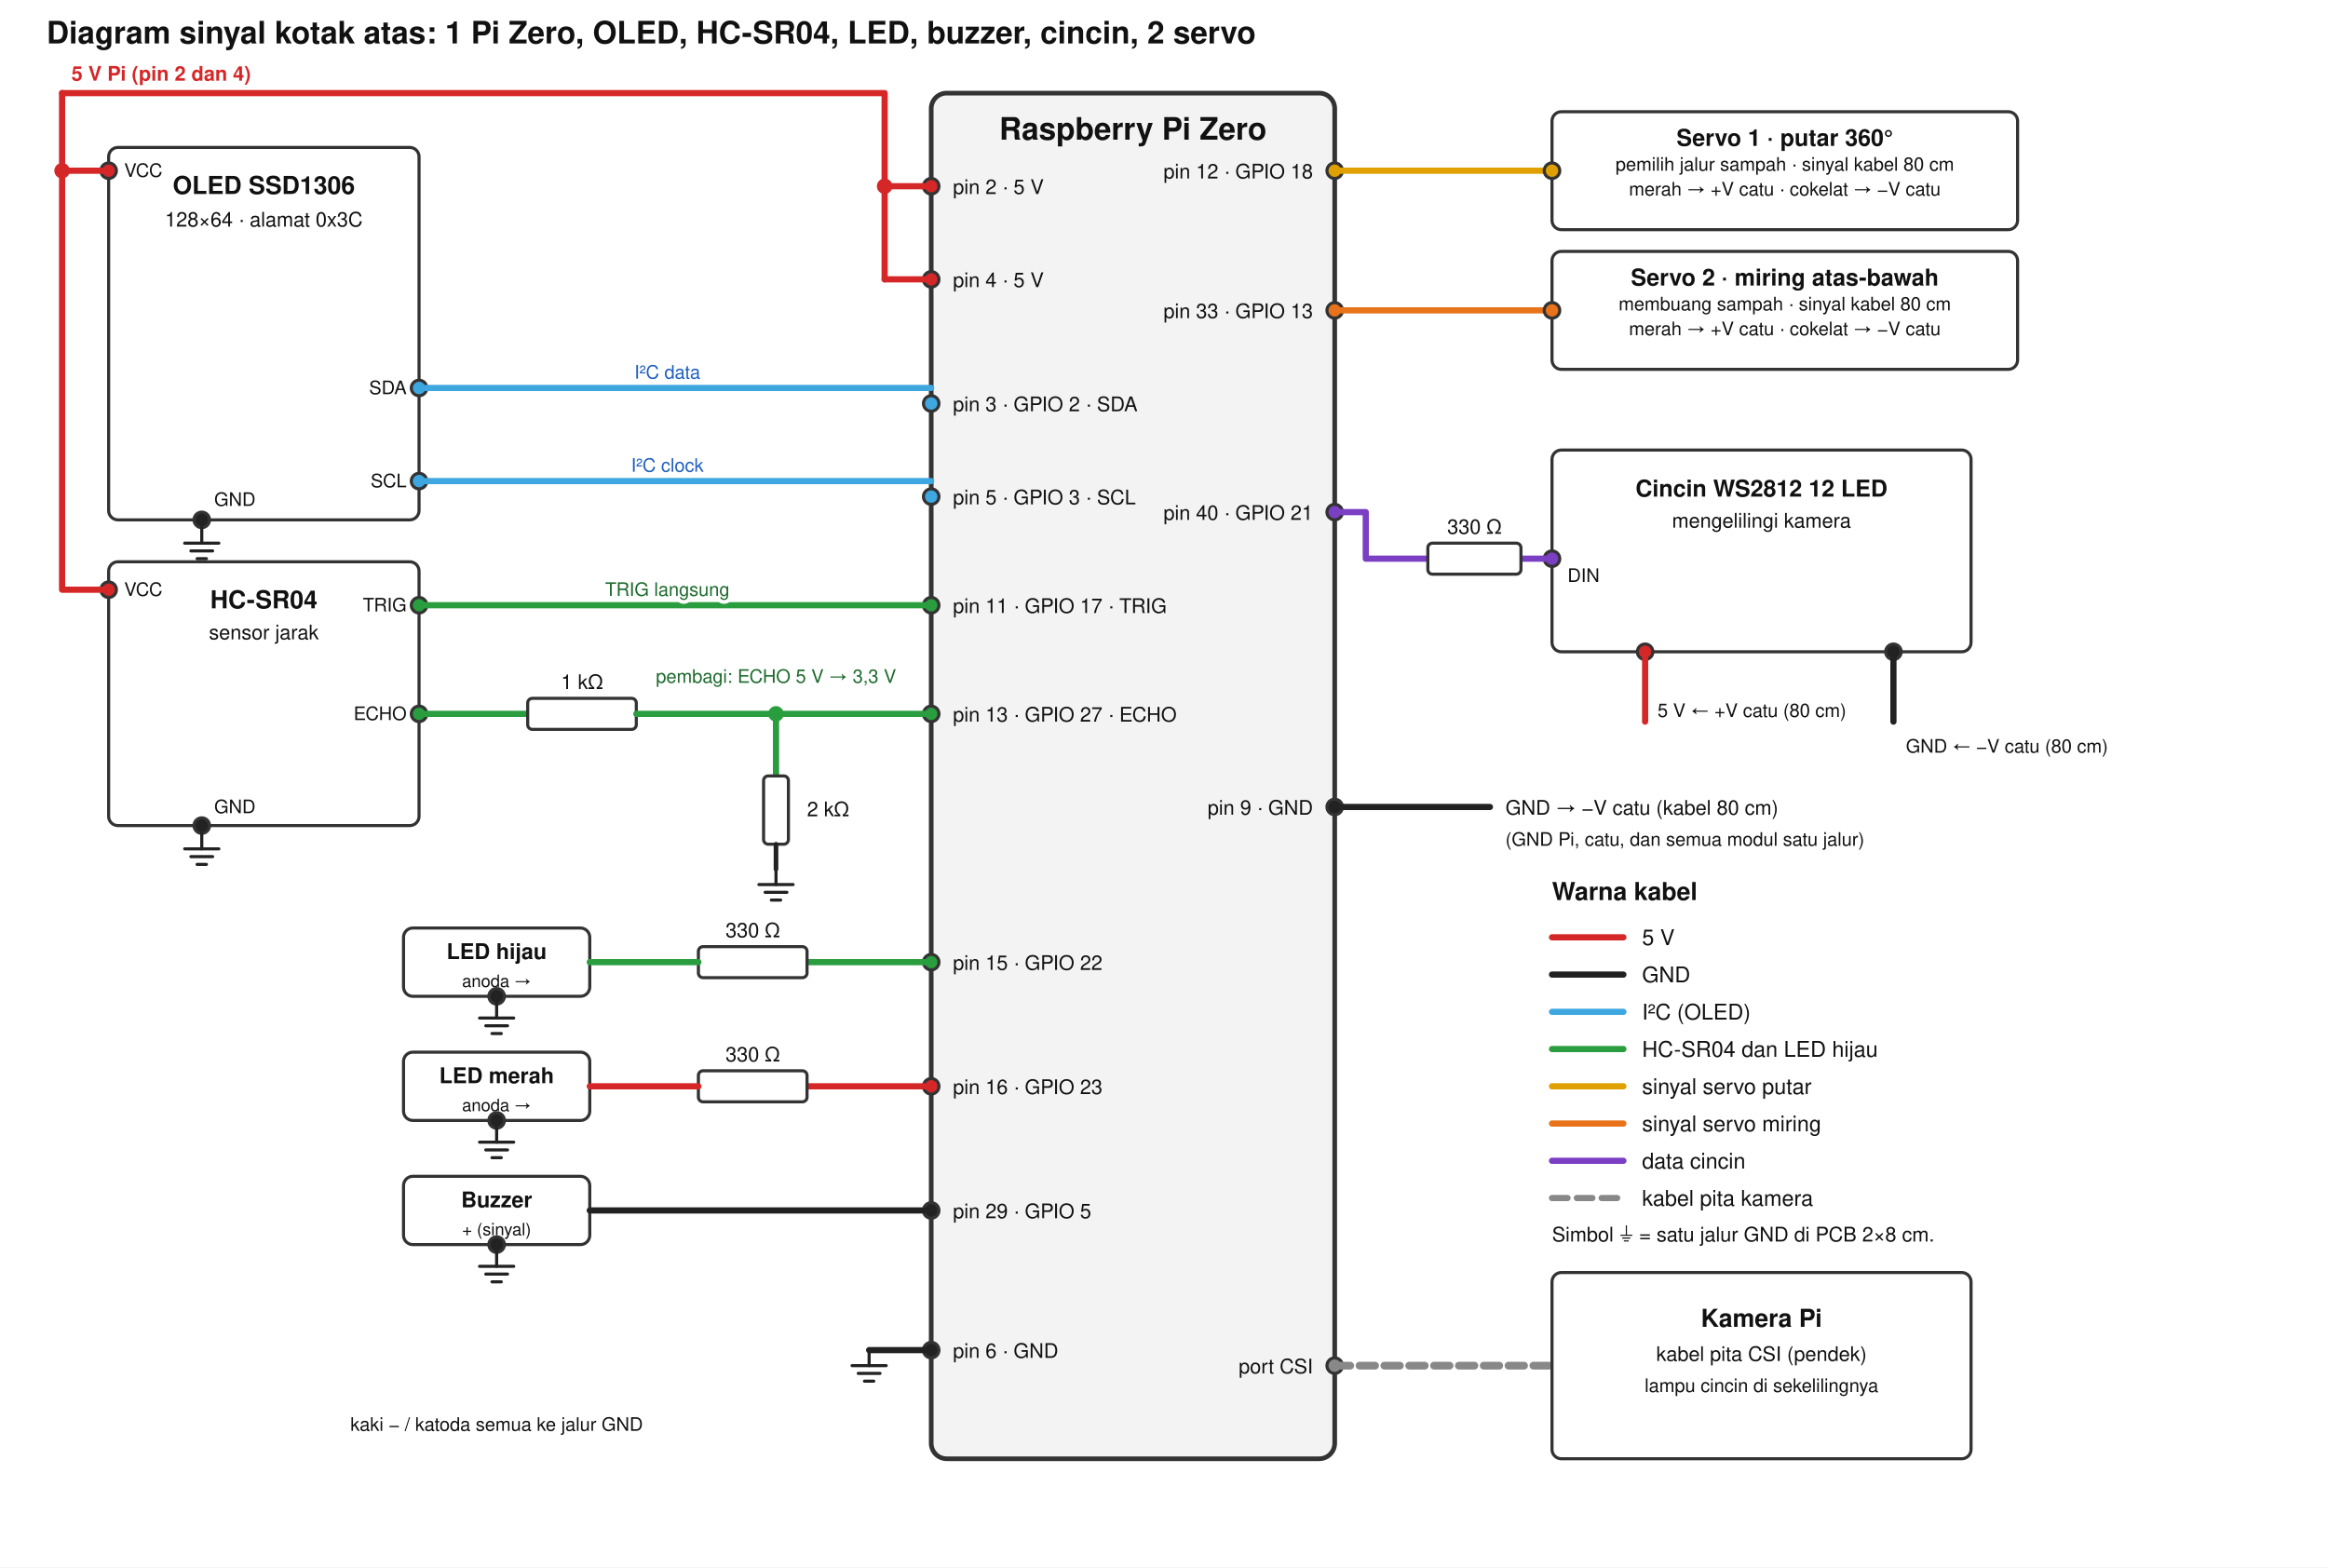
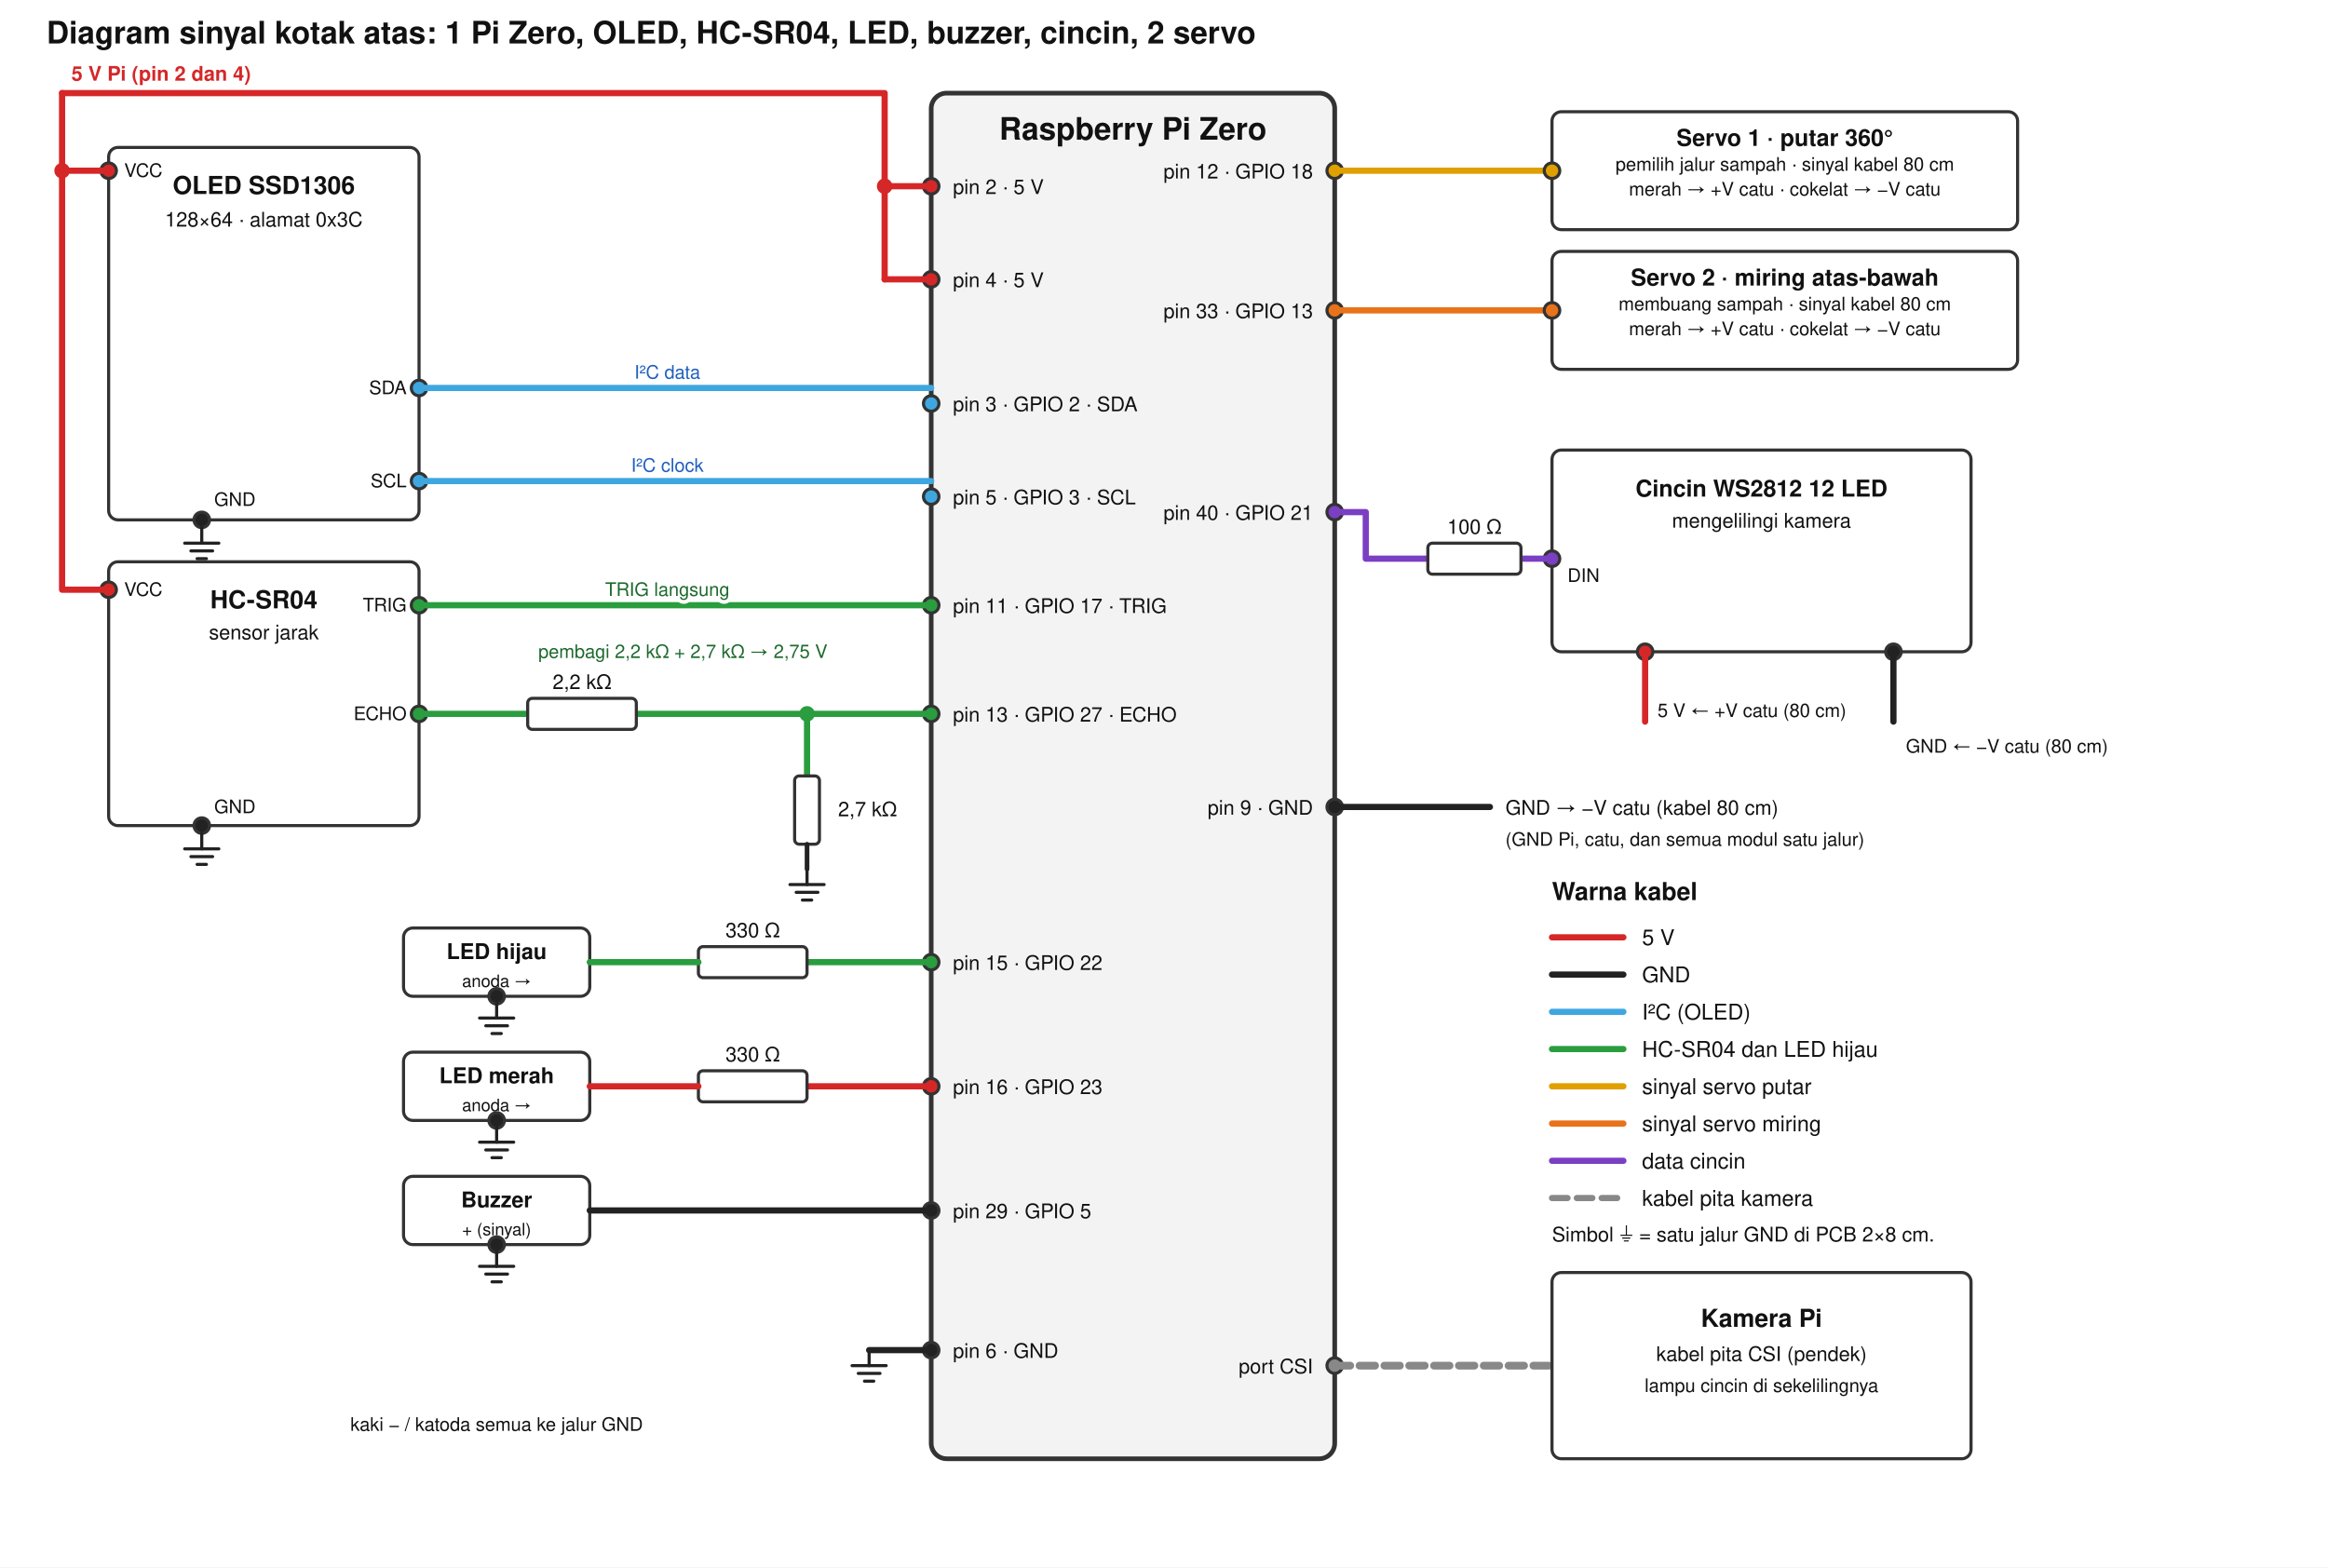
<svg xmlns="http://www.w3.org/2000/svg" width="1500" height="1010" viewBox="0 0 1500 1010">
  <rect width="1500" height="1010" fill="#ffffff" />
  <text x="30" y="28" font-size="20" text-anchor="start" fill="#111" font-weight="bold" font-family="Helvetica, Arial, sans-serif">Diagram sinyal kotak atas: 1 Pi Zero, OLED, HC-SR04, LED, buzzer, cincin, 2 servo</text>
  <rect x="600" y="60" width="260" height="880" rx="10" fill="#f3f3f3" stroke="#333" stroke-width="3" />
  <text x="730.0" y="90" font-size="20" text-anchor="middle" fill="#111" font-weight="bold" font-family="Helvetica, Arial, sans-serif">Raspberry Pi Zero</text>
  <circle cx="600" cy="120" r="5" fill="#d62728" stroke="#333" stroke-width="2" />
  <text x="614" y="125" font-size="13" text-anchor="start" fill="#111" font-weight="normal" font-family="Helvetica, Arial, sans-serif">pin 2 · 5 V</text>
  <circle cx="600" cy="180" r="5" fill="#d62728" stroke="#333" stroke-width="2" />
  <text x="614" y="185" font-size="13" text-anchor="start" fill="#111" font-weight="normal" font-family="Helvetica, Arial, sans-serif">pin 4 · 5 V</text>
  <circle cx="600" cy="260" r="5" fill="#3fa7e0" stroke="#333" stroke-width="2" />
  <text x="614" y="265" font-size="13" text-anchor="start" fill="#111" font-weight="normal" font-family="Helvetica, Arial, sans-serif">pin 3 · GPIO 2 · SDA</text>
  <circle cx="600" cy="320" r="5" fill="#3fa7e0" stroke="#333" stroke-width="2" />
  <text x="614" y="325" font-size="13" text-anchor="start" fill="#111" font-weight="normal" font-family="Helvetica, Arial, sans-serif">pin 5 · GPIO 3 · SCL</text>
  <circle cx="600" cy="390" r="5" fill="#2a9d3f" stroke="#333" stroke-width="2" />
  <text x="614" y="395" font-size="13" text-anchor="start" fill="#111" font-weight="normal" font-family="Helvetica, Arial, sans-serif">pin 11 · GPIO 17 · TRIG</text>
  <circle cx="600" cy="460" r="5" fill="#2a9d3f" stroke="#333" stroke-width="2" />
  <text x="614" y="465" font-size="13" text-anchor="start" fill="#111" font-weight="normal" font-family="Helvetica, Arial, sans-serif">pin 13 · GPIO 27 · ECHO</text>
  <circle cx="600" cy="620" r="5" fill="#2a9d3f" stroke="#333" stroke-width="2" />
  <text x="614" y="625" font-size="13" text-anchor="start" fill="#111" font-weight="normal" font-family="Helvetica, Arial, sans-serif">pin 15 · GPIO 22</text>
  <circle cx="600" cy="700" r="5" fill="#d62728" stroke="#333" stroke-width="2" />
  <text x="614" y="705" font-size="13" text-anchor="start" fill="#111" font-weight="normal" font-family="Helvetica, Arial, sans-serif">pin 16 · GPIO 23</text>
  <circle cx="600" cy="780" r="5" fill="#222222" stroke="#333" stroke-width="2" />
  <text x="614" y="785" font-size="13" text-anchor="start" fill="#111" font-weight="normal" font-family="Helvetica, Arial, sans-serif">pin 29 · GPIO 5</text>
  <circle cx="600" cy="870" r="5" fill="#222222" stroke="#333" stroke-width="2" />
  <text x="614" y="875" font-size="13" text-anchor="start" fill="#111" font-weight="normal" font-family="Helvetica, Arial, sans-serif">pin 6 · GND</text>
  <circle cx="860" cy="110" r="5" fill="#e0a000" stroke="#333" stroke-width="2" />
  <text x="846" y="115" font-size="13" text-anchor="end" fill="#111" font-weight="normal" font-family="Helvetica, Arial, sans-serif">pin 12 · GPIO 18</text>
  <circle cx="860" cy="200" r="5" fill="#e8731a" stroke="#333" stroke-width="2" />
  <text x="846" y="205" font-size="13" text-anchor="end" fill="#111" font-weight="normal" font-family="Helvetica, Arial, sans-serif">pin 33 · GPIO 13</text>
  <circle cx="860" cy="330" r="5" fill="#7b3fc4" stroke="#333" stroke-width="2" />
  <text x="846" y="335" font-size="13" text-anchor="end" fill="#111" font-weight="normal" font-family="Helvetica, Arial, sans-serif">pin 40 · GPIO 21</text>
  <circle cx="860" cy="520" r="5" fill="#222222" stroke="#333" stroke-width="2" />
  <text x="846" y="525" font-size="13" text-anchor="end" fill="#111" font-weight="normal" font-family="Helvetica, Arial, sans-serif">pin 9 · GND</text>
  <circle cx="860" cy="880" r="5" fill="#888888" stroke="#333" stroke-width="2" />
  <text x="846" y="885" font-size="13" text-anchor="end" fill="#111" font-weight="normal" font-family="Helvetica, Arial, sans-serif">port CSI</text>
  <polyline points="40,60 570,60 570,180" fill="none" stroke="#d62728" stroke-width="4" stroke-linejoin="round" stroke-linecap="round" />
  <polyline points="570,120 600,120" fill="none" stroke="#d62728" stroke-width="4" stroke-linejoin="round" stroke-linecap="round" />
  <polyline points="570,180 600,180" fill="none" stroke="#d62728" stroke-width="4" stroke-linejoin="round" stroke-linecap="round" />
  <circle cx="570" cy="120" r="5" fill="#d62728" />
  <text x="46" y="52" font-size="13" text-anchor="start" fill="#d62728" font-weight="bold" font-family="Helvetica, Arial, sans-serif">5 V Pi (pin 2 dan 4)</text>
  <rect x="70" y="95" width="200" height="240" rx="6" fill="#ffffff" stroke="#333333" stroke-width="2" />
  <text x="170" y="125" font-size="16" text-anchor="middle" fill="#111" font-weight="bold" font-family="Helvetica, Arial, sans-serif">OLED SSD1306</text>
  <text x="170" y="146" font-size="13" text-anchor="middle" fill="#111" font-weight="normal" font-family="Helvetica, Arial, sans-serif">128×64 · alamat 0x3C</text>
  <circle cx="70" cy="110" r="5" fill="#d62728" stroke="#333" stroke-width="2" />
  <text x="80" y="114" font-size="12" text-anchor="start" fill="#111" font-weight="normal" font-family="Helvetica, Arial, sans-serif">VCC</text>
  <circle cx="270" cy="250" r="5" fill="#3fa7e0" stroke="#333" stroke-width="2" />
  <text x="262" y="254" font-size="12" text-anchor="end" fill="#111" font-weight="normal" font-family="Helvetica, Arial, sans-serif">SDA</text>
  <circle cx="270" cy="310" r="5" fill="#3fa7e0" stroke="#333" stroke-width="2" />
  <text x="262" y="314" font-size="12" text-anchor="end" fill="#111" font-weight="normal" font-family="Helvetica, Arial, sans-serif">SCL</text>
  <circle cx="130" cy="335" r="5" fill="#222222" stroke="#333" stroke-width="2" />
  <text x="138" y="326" font-size="12" text-anchor="start" fill="#111" font-weight="normal" font-family="Helvetica, Arial, sans-serif">GND</text>
  <polyline points="40,60 40,110 70,110" fill="none" stroke="#d62728" stroke-width="4" stroke-linejoin="round" stroke-linecap="round" />
  <polyline points="270,250 600,250" fill="none" stroke="#3fa7e0" stroke-width="4" stroke-linejoin="round" stroke-linecap="round" />
  <polyline points="270,310 600,310" fill="none" stroke="#3fa7e0" stroke-width="4" stroke-linejoin="round" stroke-linecap="round" />
  <text x="430" y="244" font-size="12" text-anchor="middle" fill="#1f5fbf" font-weight="normal" font-family="Helvetica, Arial, sans-serif" stroke="#ffffff" stroke-width="5" paint-order="stroke">I²C data</text>
  <text x="430" y="304" font-size="12" text-anchor="middle" fill="#1f5fbf" font-weight="normal" font-family="Helvetica, Arial, sans-serif" stroke="#ffffff" stroke-width="5" paint-order="stroke">I²C clock</text>
  <polyline points="130,340 130,350" fill="none" stroke="#222222" stroke-width="2" stroke-linejoin="round" stroke-linecap="round" />
  <polyline points="119,350 141,350" fill="none" stroke="#222222" stroke-width="2" stroke-linejoin="round" stroke-linecap="round" />
  <polyline points="123,355 137,355" fill="none" stroke="#222222" stroke-width="2" stroke-linejoin="round" stroke-linecap="round" />
  <polyline points="127,360 133,360" fill="none" stroke="#222222" stroke-width="2" stroke-linejoin="round" stroke-linecap="round" />
  <rect x="70" y="362" width="200" height="170" rx="6" fill="#ffffff" stroke="#333333" stroke-width="2" />
  <text x="170" y="392" font-size="16" text-anchor="middle" fill="#111" font-weight="bold" font-family="Helvetica, Arial, sans-serif">HC-SR04</text>
  <text x="170" y="412" font-size="13" text-anchor="middle" fill="#111" font-weight="normal" font-family="Helvetica, Arial, sans-serif">sensor jarak</text>
  <circle cx="70" cy="380" r="5" fill="#d62728" stroke="#333" stroke-width="2" />
  <text x="80" y="384" font-size="12" text-anchor="start" fill="#111" font-weight="normal" font-family="Helvetica, Arial, sans-serif">VCC</text>
  <circle cx="270" cy="390" r="5" fill="#2a9d3f" stroke="#333" stroke-width="2" />
  <text x="262" y="394" font-size="12" text-anchor="end" fill="#111" font-weight="normal" font-family="Helvetica, Arial, sans-serif">TRIG</text>
  <circle cx="270" cy="460" r="5" fill="#2a9d3f" stroke="#333" stroke-width="2" />
  <text x="262" y="464" font-size="12" text-anchor="end" fill="#111" font-weight="normal" font-family="Helvetica, Arial, sans-serif">ECHO</text>
  <circle cx="130" cy="532" r="5" fill="#222222" stroke="#333" stroke-width="2" />
  <text x="138" y="524" font-size="12" text-anchor="start" fill="#111" font-weight="normal" font-family="Helvetica, Arial, sans-serif">GND</text>
  <polyline points="40,110 40,380 70,380" fill="none" stroke="#d62728" stroke-width="4" stroke-linejoin="round" stroke-linecap="round" />
  <circle cx="40" cy="110" r="5" fill="#d62728" />
  <polyline points="270,390 600,390" fill="none" stroke="#2a9d3f" stroke-width="4" stroke-linejoin="round" stroke-linecap="round" />
  <text x="430" y="384" font-size="12" text-anchor="middle" fill="#1c6a2c" font-weight="normal" font-family="Helvetica, Arial, sans-serif" stroke="#ffffff" stroke-width="5" paint-order="stroke">TRIG langsung</text>
  <polyline points="130,537 130,547" fill="none" stroke="#222222" stroke-width="2" stroke-linejoin="round" stroke-linecap="round" />
  <polyline points="119,547 141,547" fill="none" stroke="#222222" stroke-width="2" stroke-linejoin="round" stroke-linecap="round" />
  <polyline points="123,552 137,552" fill="none" stroke="#222222" stroke-width="2" stroke-linejoin="round" stroke-linecap="round" />
  <polyline points="127,557 133,557" fill="none" stroke="#222222" stroke-width="2" stroke-linejoin="round" stroke-linecap="round" />
-   <polyline points="270,460 340,460" fill="none" stroke="#2a9d3f" stroke-width="4" stroke-linejoin="round" stroke-linecap="round" />
+   <polyline points="270,460 600,460" fill="none" stroke="#2a9d3f" stroke-width="4" stroke-linejoin="round" stroke-linecap="round" />
  <rect x="340" y="450" width="70" height="20" rx="3" fill="#fff" stroke="#333" stroke-width="2" />
-   <text x="375.0" y="444" font-size="13" text-anchor="middle" fill="#111" font-weight="normal" font-family="Helvetica, Arial, sans-serif" stroke="#ffffff" stroke-width="5" paint-order="stroke">1 kΩ</text>
-   <polyline points="410,460 600,460" fill="none" stroke="#2a9d3f" stroke-width="4" stroke-linejoin="round" stroke-linecap="round" />
-   <circle cx="500" cy="460" r="5" fill="#2a9d3f" />
-   <polyline points="500,460 500,500" fill="none" stroke="#2a9d3f" stroke-width="4" stroke-linejoin="round" stroke-linecap="round" />
-   <rect x="492" y="500" width="16" height="44" rx="3" fill="#ffffff" stroke="#333" stroke-width="2" />
-   <text x="520" y="526" font-size="13" text-anchor="start" fill="#111" font-weight="normal" font-family="Helvetica, Arial, sans-serif" stroke="#ffffff" stroke-width="5" paint-order="stroke">2 kΩ</text>
-   <polyline points="500,544 500,560" fill="none" stroke="#222222" stroke-width="3" stroke-linejoin="round" stroke-linecap="round" />
-   <polyline points="500,560 500,570" fill="none" stroke="#222222" stroke-width="2" stroke-linejoin="round" stroke-linecap="round" />
-   <polyline points="489,570 511,570" fill="none" stroke="#222222" stroke-width="2" stroke-linejoin="round" stroke-linecap="round" />
-   <polyline points="493,575 507,575" fill="none" stroke="#222222" stroke-width="2" stroke-linejoin="round" stroke-linecap="round" />
-   <polyline points="497,580 503,580" fill="none" stroke="#222222" stroke-width="2" stroke-linejoin="round" stroke-linecap="round" />
-   <text x="500" y="440" font-size="12" text-anchor="middle" fill="#1c6a2c" font-weight="normal" font-family="Helvetica, Arial, sans-serif" stroke="#ffffff" stroke-width="5" paint-order="stroke">pembagi: ECHO 5 V → 3,3 V</text>
+   <text x="375" y="444" font-size="13" text-anchor="middle" fill="#111" font-weight="normal" font-family="Helvetica, Arial, sans-serif" stroke="#ffffff" stroke-width="5" paint-order="stroke">2,2 kΩ</text>
+   <circle cx="520" cy="460" r="5" fill="#2a9d3f" />
+   <polyline points="520,460 520,500" fill="none" stroke="#2a9d3f" stroke-width="4" stroke-linejoin="round" stroke-linecap="round" />
+   <rect x="512" y="500" width="16" height="44" rx="3" fill="#ffffff" stroke="#333" stroke-width="2" />
+   <text x="540" y="526" font-size="13" text-anchor="start" fill="#111" font-weight="normal" font-family="Helvetica, Arial, sans-serif" stroke="#ffffff" stroke-width="5" paint-order="stroke">2,7 kΩ</text>
+   <polyline points="520,544 520,560" fill="none" stroke="#222222" stroke-width="3" stroke-linejoin="round" stroke-linecap="round" />
+   <polyline points="520,560 520,570" fill="none" stroke="#222222" stroke-width="2" stroke-linejoin="round" stroke-linecap="round" />
+   <polyline points="509,570 531,570" fill="none" stroke="#222222" stroke-width="2" stroke-linejoin="round" stroke-linecap="round" />
+   <polyline points="513,575 527,575" fill="none" stroke="#222222" stroke-width="2" stroke-linejoin="round" stroke-linecap="round" />
+   <polyline points="517,580 523,580" fill="none" stroke="#222222" stroke-width="2" stroke-linejoin="round" stroke-linecap="round" />
+   <text x="440" y="424" font-size="12" text-anchor="middle" fill="#1c6a2c" font-weight="normal" font-family="Helvetica, Arial, sans-serif" stroke="#ffffff" stroke-width="5" paint-order="stroke">pembagi 2,2 kΩ + 2,7 kΩ → 2,75 V</text>
  <rect x="260" y="598" width="120" height="44" rx="6" fill="#ffffff" stroke="#333333" stroke-width="2" />
  <text x="320" y="618" font-size="14" text-anchor="middle" fill="#111" font-weight="bold" font-family="Helvetica, Arial, sans-serif">LED hijau</text>
  <text x="320" y="636" font-size="11" text-anchor="middle" fill="#111" font-weight="normal" font-family="Helvetica, Arial, sans-serif">anoda →</text>
  <polyline points="600,620 520,620" fill="none" stroke="#2a9d3f" stroke-width="4" stroke-linejoin="round" stroke-linecap="round" />
  <rect x="450" y="610" width="70" height="20" rx="3" fill="#fff" stroke="#333" stroke-width="2" />
  <text x="485.0" y="604" font-size="13" text-anchor="middle" fill="#111" font-weight="normal" font-family="Helvetica, Arial, sans-serif" stroke="#ffffff" stroke-width="5" paint-order="stroke">330 Ω</text>
  <polyline points="450,620 380,620" fill="none" stroke="#2a9d3f" stroke-width="4" stroke-linejoin="round" stroke-linecap="round" />
  <circle cx="320" cy="642" r="5" fill="#222222" stroke="#333" stroke-width="2" />
  <polyline points="320,646 320,656" fill="none" stroke="#222222" stroke-width="2" stroke-linejoin="round" stroke-linecap="round" />
  <polyline points="309,656 331,656" fill="none" stroke="#222222" stroke-width="2" stroke-linejoin="round" stroke-linecap="round" />
  <polyline points="313,661 327,661" fill="none" stroke="#222222" stroke-width="2" stroke-linejoin="round" stroke-linecap="round" />
  <polyline points="317,666 323,666" fill="none" stroke="#222222" stroke-width="2" stroke-linejoin="round" stroke-linecap="round" />
  <rect x="260" y="678" width="120" height="44" rx="6" fill="#ffffff" stroke="#333333" stroke-width="2" />
  <text x="320" y="698" font-size="14" text-anchor="middle" fill="#111" font-weight="bold" font-family="Helvetica, Arial, sans-serif">LED merah</text>
  <text x="320" y="716" font-size="11" text-anchor="middle" fill="#111" font-weight="normal" font-family="Helvetica, Arial, sans-serif">anoda →</text>
  <polyline points="600,700 520,700" fill="none" stroke="#d62728" stroke-width="4" stroke-linejoin="round" stroke-linecap="round" />
  <rect x="450" y="690" width="70" height="20" rx="3" fill="#fff" stroke="#333" stroke-width="2" />
  <text x="485.0" y="684" font-size="13" text-anchor="middle" fill="#111" font-weight="normal" font-family="Helvetica, Arial, sans-serif" stroke="#ffffff" stroke-width="5" paint-order="stroke">330 Ω</text>
  <polyline points="450,700 380,700" fill="none" stroke="#d62728" stroke-width="4" stroke-linejoin="round" stroke-linecap="round" />
  <circle cx="320" cy="722" r="5" fill="#222222" stroke="#333" stroke-width="2" />
  <polyline points="320,726 320,736" fill="none" stroke="#222222" stroke-width="2" stroke-linejoin="round" stroke-linecap="round" />
  <polyline points="309,736 331,736" fill="none" stroke="#222222" stroke-width="2" stroke-linejoin="round" stroke-linecap="round" />
  <polyline points="313,741 327,741" fill="none" stroke="#222222" stroke-width="2" stroke-linejoin="round" stroke-linecap="round" />
  <polyline points="317,746 323,746" fill="none" stroke="#222222" stroke-width="2" stroke-linejoin="round" stroke-linecap="round" />
  <rect x="260" y="758" width="120" height="44" rx="6" fill="#ffffff" stroke="#333333" stroke-width="2" />
  <text x="320" y="778" font-size="14" text-anchor="middle" fill="#111" font-weight="bold" font-family="Helvetica, Arial, sans-serif">Buzzer</text>
  <text x="320" y="796" font-size="11" text-anchor="middle" fill="#111" font-weight="normal" font-family="Helvetica, Arial, sans-serif">+ (sinyal)</text>
  <polyline points="600,780 380,780" fill="none" stroke="#222222" stroke-width="4" stroke-linejoin="round" stroke-linecap="round" />
  <circle cx="320" cy="802" r="5" fill="#222222" stroke="#333" stroke-width="2" />
  <polyline points="320,806 320,816" fill="none" stroke="#222222" stroke-width="2" stroke-linejoin="round" stroke-linecap="round" />
  <polyline points="309,816 331,816" fill="none" stroke="#222222" stroke-width="2" stroke-linejoin="round" stroke-linecap="round" />
  <polyline points="313,821 327,821" fill="none" stroke="#222222" stroke-width="2" stroke-linejoin="round" stroke-linecap="round" />
  <polyline points="317,826 323,826" fill="none" stroke="#222222" stroke-width="2" stroke-linejoin="round" stroke-linecap="round" />
  <text x="320" y="922" font-size="12" text-anchor="middle" fill="#111" font-weight="normal" font-family="Helvetica, Arial, sans-serif">kaki − / katoda semua ke jalur GND</text>
  <polyline points="600,870 560,870" fill="none" stroke="#222222" stroke-width="4" stroke-linejoin="round" stroke-linecap="round" />
  <polyline points="560,870 560,880" fill="none" stroke="#222222" stroke-width="2" stroke-linejoin="round" stroke-linecap="round" />
  <polyline points="549,880 571,880" fill="none" stroke="#222222" stroke-width="2" stroke-linejoin="round" stroke-linecap="round" />
  <polyline points="553,885 567,885" fill="none" stroke="#222222" stroke-width="2" stroke-linejoin="round" stroke-linecap="round" />
  <polyline points="557,890 563,890" fill="none" stroke="#222222" stroke-width="2" stroke-linejoin="round" stroke-linecap="round" />
  <polyline points="860,110 1000,110" fill="none" stroke="#e0a000" stroke-width="4" stroke-linejoin="round" stroke-linecap="round" />
  <rect x="1000" y="72" width="300" height="76" rx="6" fill="#ffffff" stroke="#333333" stroke-width="2" />
  <text x="1150" y="94" font-size="15" text-anchor="middle" fill="#111" font-weight="bold" font-family="Helvetica, Arial, sans-serif">Servo 1 · putar 360°</text>
  <text x="1150" y="110" font-size="12" text-anchor="middle" fill="#111" font-weight="normal" font-family="Helvetica, Arial, sans-serif">pemilih jalur sampah · sinyal kabel 80 cm</text>
  <text x="1150" y="126" font-size="12" text-anchor="middle" fill="#111" font-weight="normal" font-family="Helvetica, Arial, sans-serif">merah → +V catu · cokelat → −V catu</text>
  <circle cx="1000" cy="110" r="5" fill="#e0a000" stroke="#333" stroke-width="2" />
  <polyline points="860,200 1000,200" fill="none" stroke="#e8731a" stroke-width="4" stroke-linejoin="round" stroke-linecap="round" />
  <rect x="1000" y="162" width="300" height="76" rx="6" fill="#ffffff" stroke="#333333" stroke-width="2" />
  <text x="1150" y="184" font-size="15" text-anchor="middle" fill="#111" font-weight="bold" font-family="Helvetica, Arial, sans-serif">Servo 2 · miring atas-bawah</text>
  <text x="1150" y="200" font-size="12" text-anchor="middle" fill="#111" font-weight="normal" font-family="Helvetica, Arial, sans-serif">membuang sampah · sinyal kabel 80 cm</text>
  <text x="1150" y="216" font-size="12" text-anchor="middle" fill="#111" font-weight="normal" font-family="Helvetica, Arial, sans-serif">merah → +V catu · cokelat → −V catu</text>
  <circle cx="1000" cy="200" r="5" fill="#e8731a" stroke="#333" stroke-width="2" />
  <rect x="1000" y="290" width="270" height="130" rx="6" fill="#ffffff" stroke="#333333" stroke-width="2" />
  <text x="1135" y="320" font-size="15" text-anchor="middle" fill="#111" font-weight="bold" font-family="Helvetica, Arial, sans-serif">Cincin WS2812 12 LED</text>
  <text x="1135" y="340" font-size="13" text-anchor="middle" fill="#111" font-weight="normal" font-family="Helvetica, Arial, sans-serif">mengelilingi kamera</text>
  <text x="1010" y="375" font-size="12" text-anchor="start" fill="#111" font-weight="normal" font-family="Helvetica, Arial, sans-serif">DIN</text>
  <circle cx="1000" cy="360" r="5" fill="#7b3fc4" stroke="#333" stroke-width="2" />
  <polyline points="860,330 880,330 880,360 1000,360" fill="none" stroke="#7b3fc4" stroke-width="4" stroke-linejoin="round" stroke-linecap="round" />
  <rect x="920" y="350" width="60" height="20" rx="3" fill="#fff" stroke="#333" stroke-width="2" />
-   <text x="950.0" y="344" font-size="13" text-anchor="middle" fill="#111" font-weight="normal" font-family="Helvetica, Arial, sans-serif" stroke="#ffffff" stroke-width="5" paint-order="stroke">330 Ω</text>
+   <text x="950.0" y="344" font-size="13" text-anchor="middle" fill="#111" font-weight="normal" font-family="Helvetica, Arial, sans-serif" stroke="#ffffff" stroke-width="5" paint-order="stroke">100 Ω</text>
  <circle cx="1060" cy="420" r="5" fill="#d62728" stroke="#333" stroke-width="2" />
  <circle cx="1220" cy="420" r="5" fill="#222222" stroke="#333" stroke-width="2" />
  <polyline points="1060,420 1060,465" fill="none" stroke="#d62728" stroke-width="4" stroke-linejoin="round" stroke-linecap="round" />
  <polyline points="1220,420 1220,465" fill="none" stroke="#222222" stroke-width="4" stroke-linejoin="round" stroke-linecap="round" />
  <text x="1068" y="462" font-size="12" text-anchor="start" fill="#111" font-weight="normal" font-family="Helvetica, Arial, sans-serif" stroke="#ffffff" stroke-width="5" paint-order="stroke">5 V ← +V catu (80 cm)</text>
  <text x="1228" y="485" font-size="12" text-anchor="start" fill="#111" font-weight="normal" font-family="Helvetica, Arial, sans-serif" stroke="#ffffff" stroke-width="5" paint-order="stroke">GND ← −V catu (80 cm)</text>
  <polyline points="860,520 960,520" fill="none" stroke="#222222" stroke-width="4" stroke-linejoin="round" stroke-linecap="round" />
  <text x="970" y="525" font-size="13" text-anchor="start" fill="#111" font-weight="normal" font-family="Helvetica, Arial, sans-serif">GND → −V catu (kabel 80 cm)</text>
  <text x="970" y="545" font-size="12" text-anchor="start" fill="#111" font-weight="normal" font-family="Helvetica, Arial, sans-serif">(GND Pi, catu, dan semua modul satu jalur)</text>
  <polyline points="860,880 1000,880" fill="none" stroke="#888888" stroke-width="5" stroke-linejoin="round" stroke-linecap="round" stroke-dasharray="10 6" />
  <rect x="1000" y="820" width="270" height="120" rx="6" fill="#ffffff" stroke="#333333" stroke-width="2" />
  <text x="1135" y="855" font-size="16" text-anchor="middle" fill="#111" font-weight="bold" font-family="Helvetica, Arial, sans-serif">Kamera Pi</text>
  <text x="1135" y="877" font-size="13" text-anchor="middle" fill="#111" font-weight="normal" font-family="Helvetica, Arial, sans-serif">kabel pita CSI (pendek)</text>
  <text x="1135" y="897" font-size="12" text-anchor="middle" fill="#111" font-weight="normal" font-family="Helvetica, Arial, sans-serif">lampu cincin di sekelilingnya</text>
  <text x="1000" y="580" font-size="16" text-anchor="start" fill="#111" font-weight="bold" font-family="Helvetica, Arial, sans-serif">Warna kabel</text>
  <polyline points="1000,604 1046,604" fill="none" stroke="#d62728" stroke-width="4" stroke-linejoin="round" stroke-linecap="round" />
  <text x="1058" y="609" font-size="14" text-anchor="start" fill="#111" font-weight="normal" font-family="Helvetica, Arial, sans-serif">5 V</text>
  <polyline points="1000,628 1046,628" fill="none" stroke="#222222" stroke-width="4" stroke-linejoin="round" stroke-linecap="round" />
  <text x="1058" y="633" font-size="14" text-anchor="start" fill="#111" font-weight="normal" font-family="Helvetica, Arial, sans-serif">GND</text>
  <polyline points="1000,652 1046,652" fill="none" stroke="#3fa7e0" stroke-width="4" stroke-linejoin="round" stroke-linecap="round" />
  <text x="1058" y="657" font-size="14" text-anchor="start" fill="#111" font-weight="normal" font-family="Helvetica, Arial, sans-serif">I²C (OLED)</text>
  <polyline points="1000,676 1046,676" fill="none" stroke="#2a9d3f" stroke-width="4" stroke-linejoin="round" stroke-linecap="round" />
  <text x="1058" y="681" font-size="14" text-anchor="start" fill="#111" font-weight="normal" font-family="Helvetica, Arial, sans-serif">HC-SR04 dan LED hijau</text>
  <polyline points="1000,700 1046,700" fill="none" stroke="#e0a000" stroke-width="4" stroke-linejoin="round" stroke-linecap="round" />
  <text x="1058" y="705" font-size="14" text-anchor="start" fill="#111" font-weight="normal" font-family="Helvetica, Arial, sans-serif">sinyal servo putar</text>
  <polyline points="1000,724 1046,724" fill="none" stroke="#e8731a" stroke-width="4" stroke-linejoin="round" stroke-linecap="round" />
  <text x="1058" y="729" font-size="14" text-anchor="start" fill="#111" font-weight="normal" font-family="Helvetica, Arial, sans-serif">sinyal servo miring</text>
  <polyline points="1000,748 1046,748" fill="none" stroke="#7b3fc4" stroke-width="4" stroke-linejoin="round" stroke-linecap="round" />
  <text x="1058" y="753" font-size="14" text-anchor="start" fill="#111" font-weight="normal" font-family="Helvetica, Arial, sans-serif">data cincin</text>
  <polyline points="1000,772 1046,772" fill="none" stroke="#888888" stroke-width="4" stroke-linejoin="round" stroke-linecap="round" stroke-dasharray="10 6" />
  <text x="1058" y="777" font-size="14" text-anchor="start" fill="#111" font-weight="normal" font-family="Helvetica, Arial, sans-serif">kabel pita kamera</text>
  <text x="1000" y="800" font-size="13" text-anchor="start" fill="#111" font-weight="normal" font-family="Helvetica, Arial, sans-serif">Simbol ⏚ = satu jalur GND di PCB 2×8 cm.</text>
</svg>
